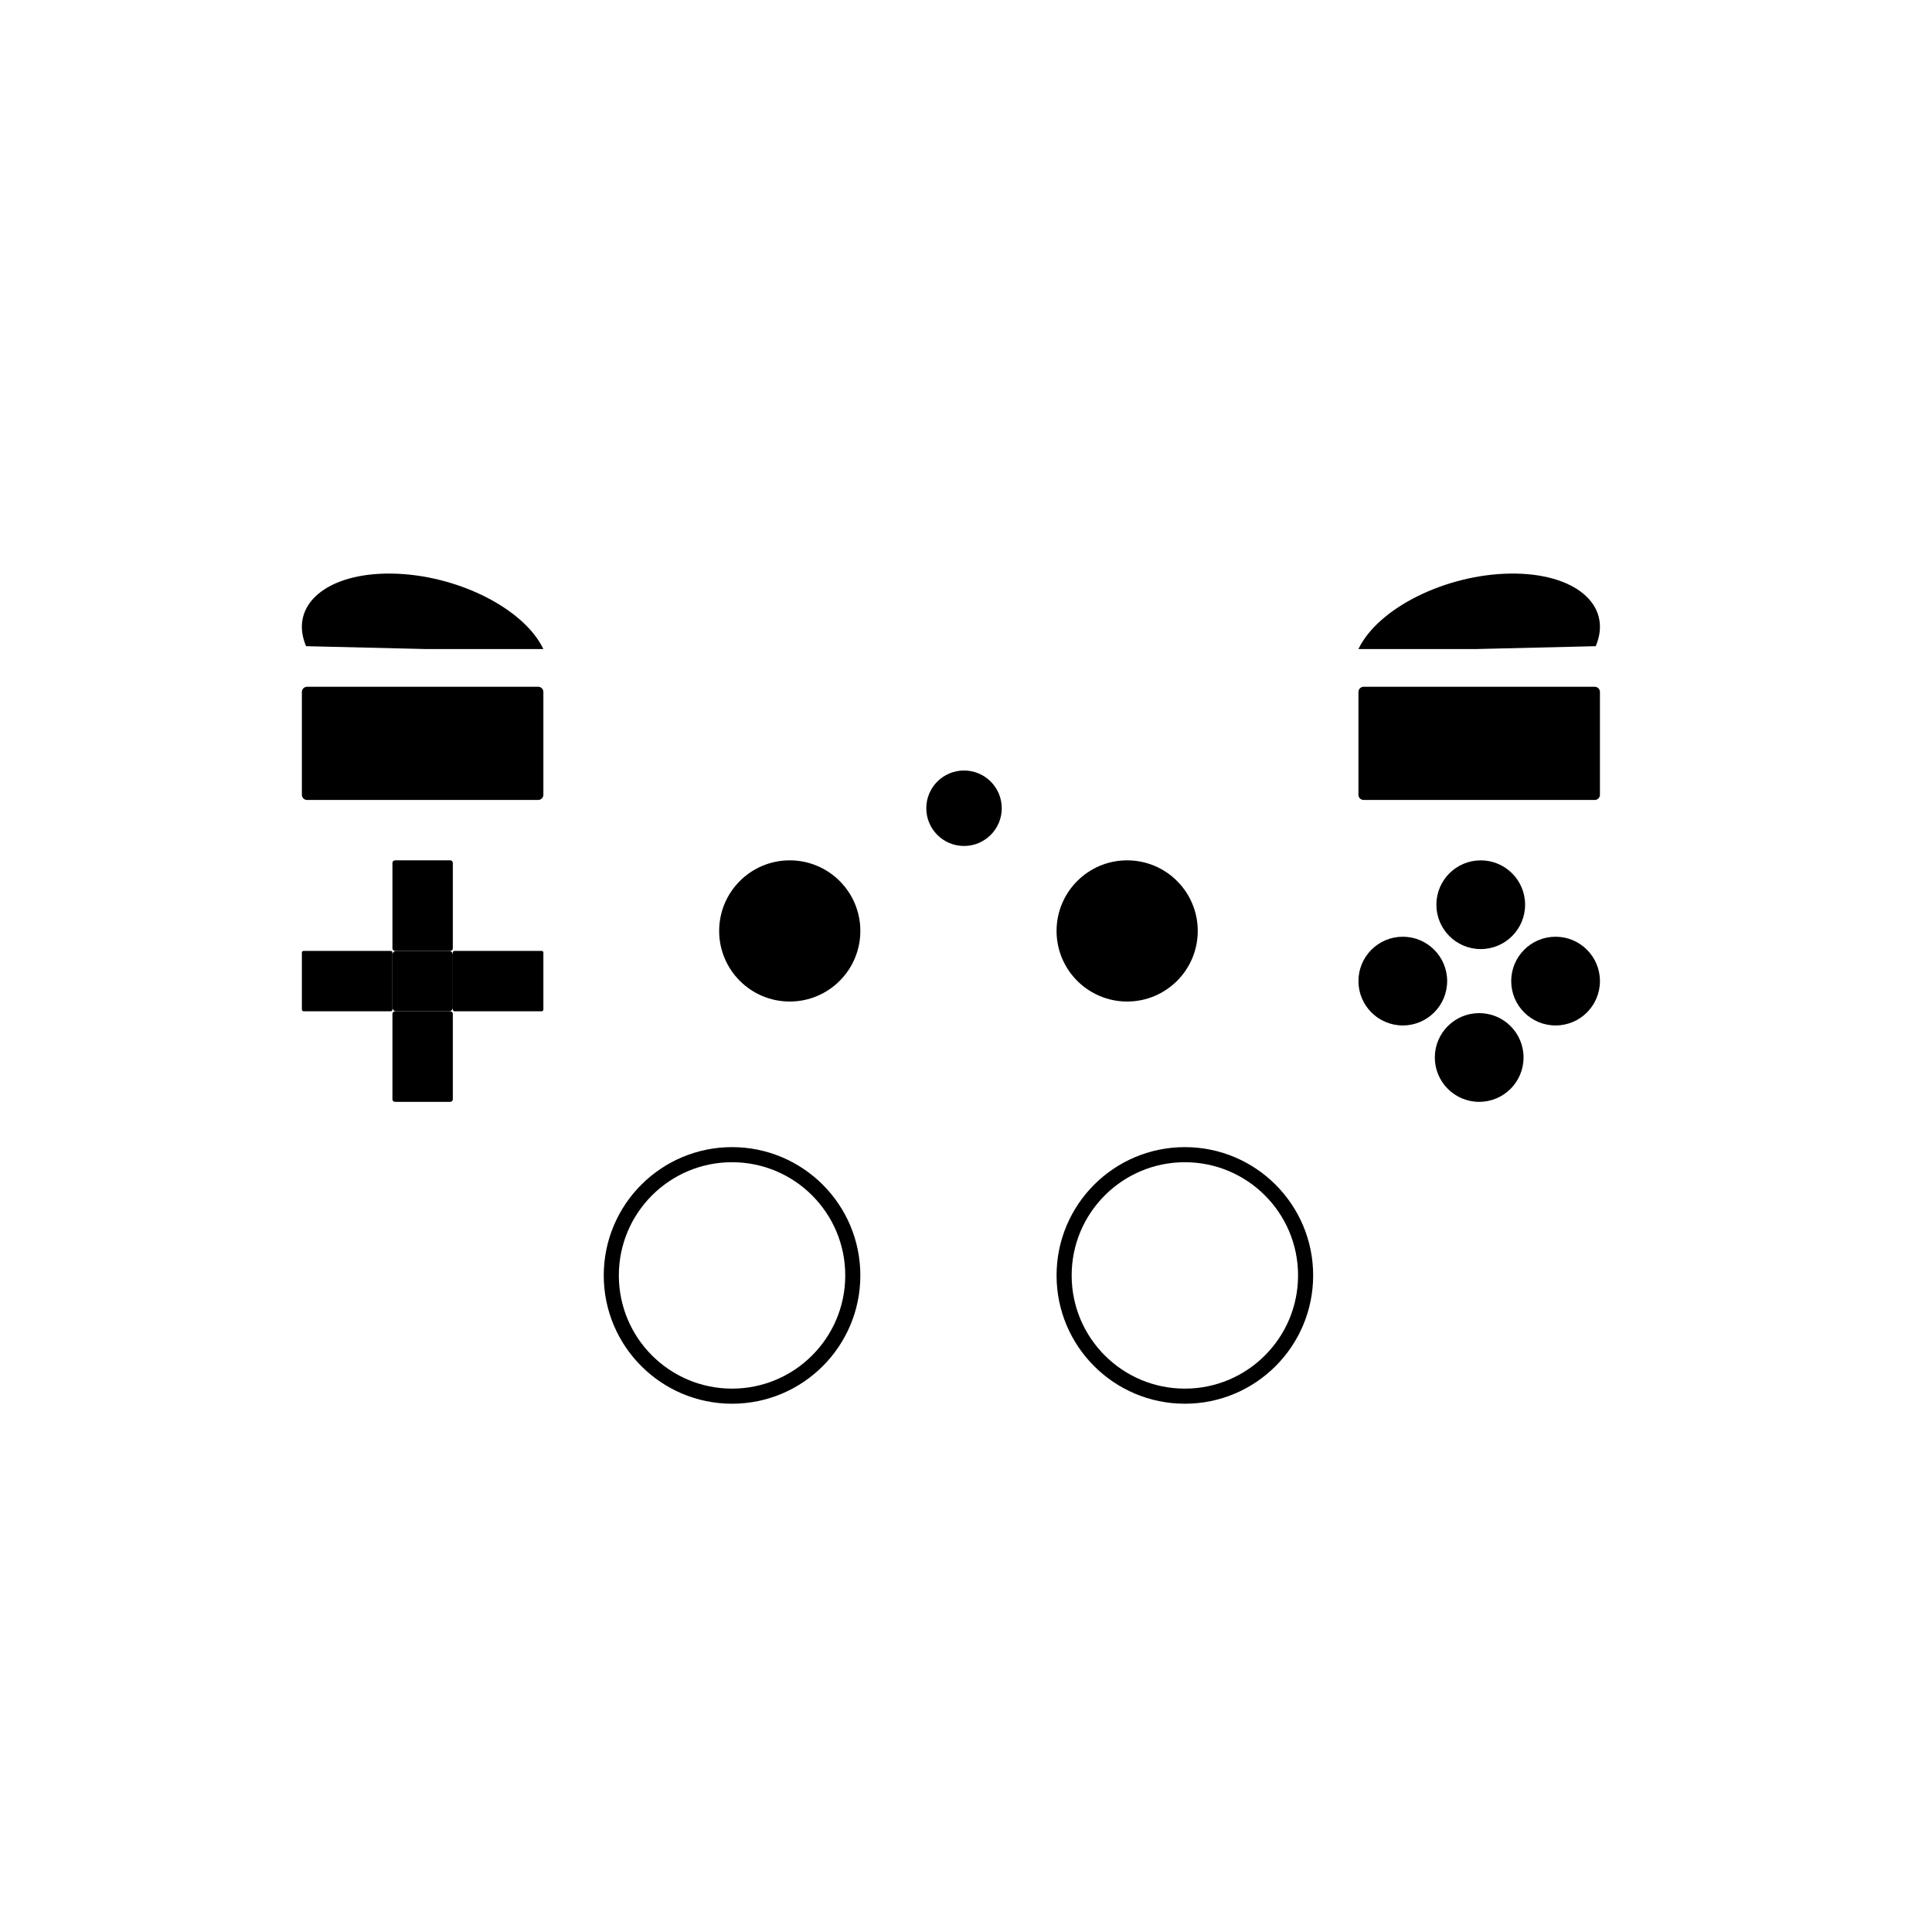
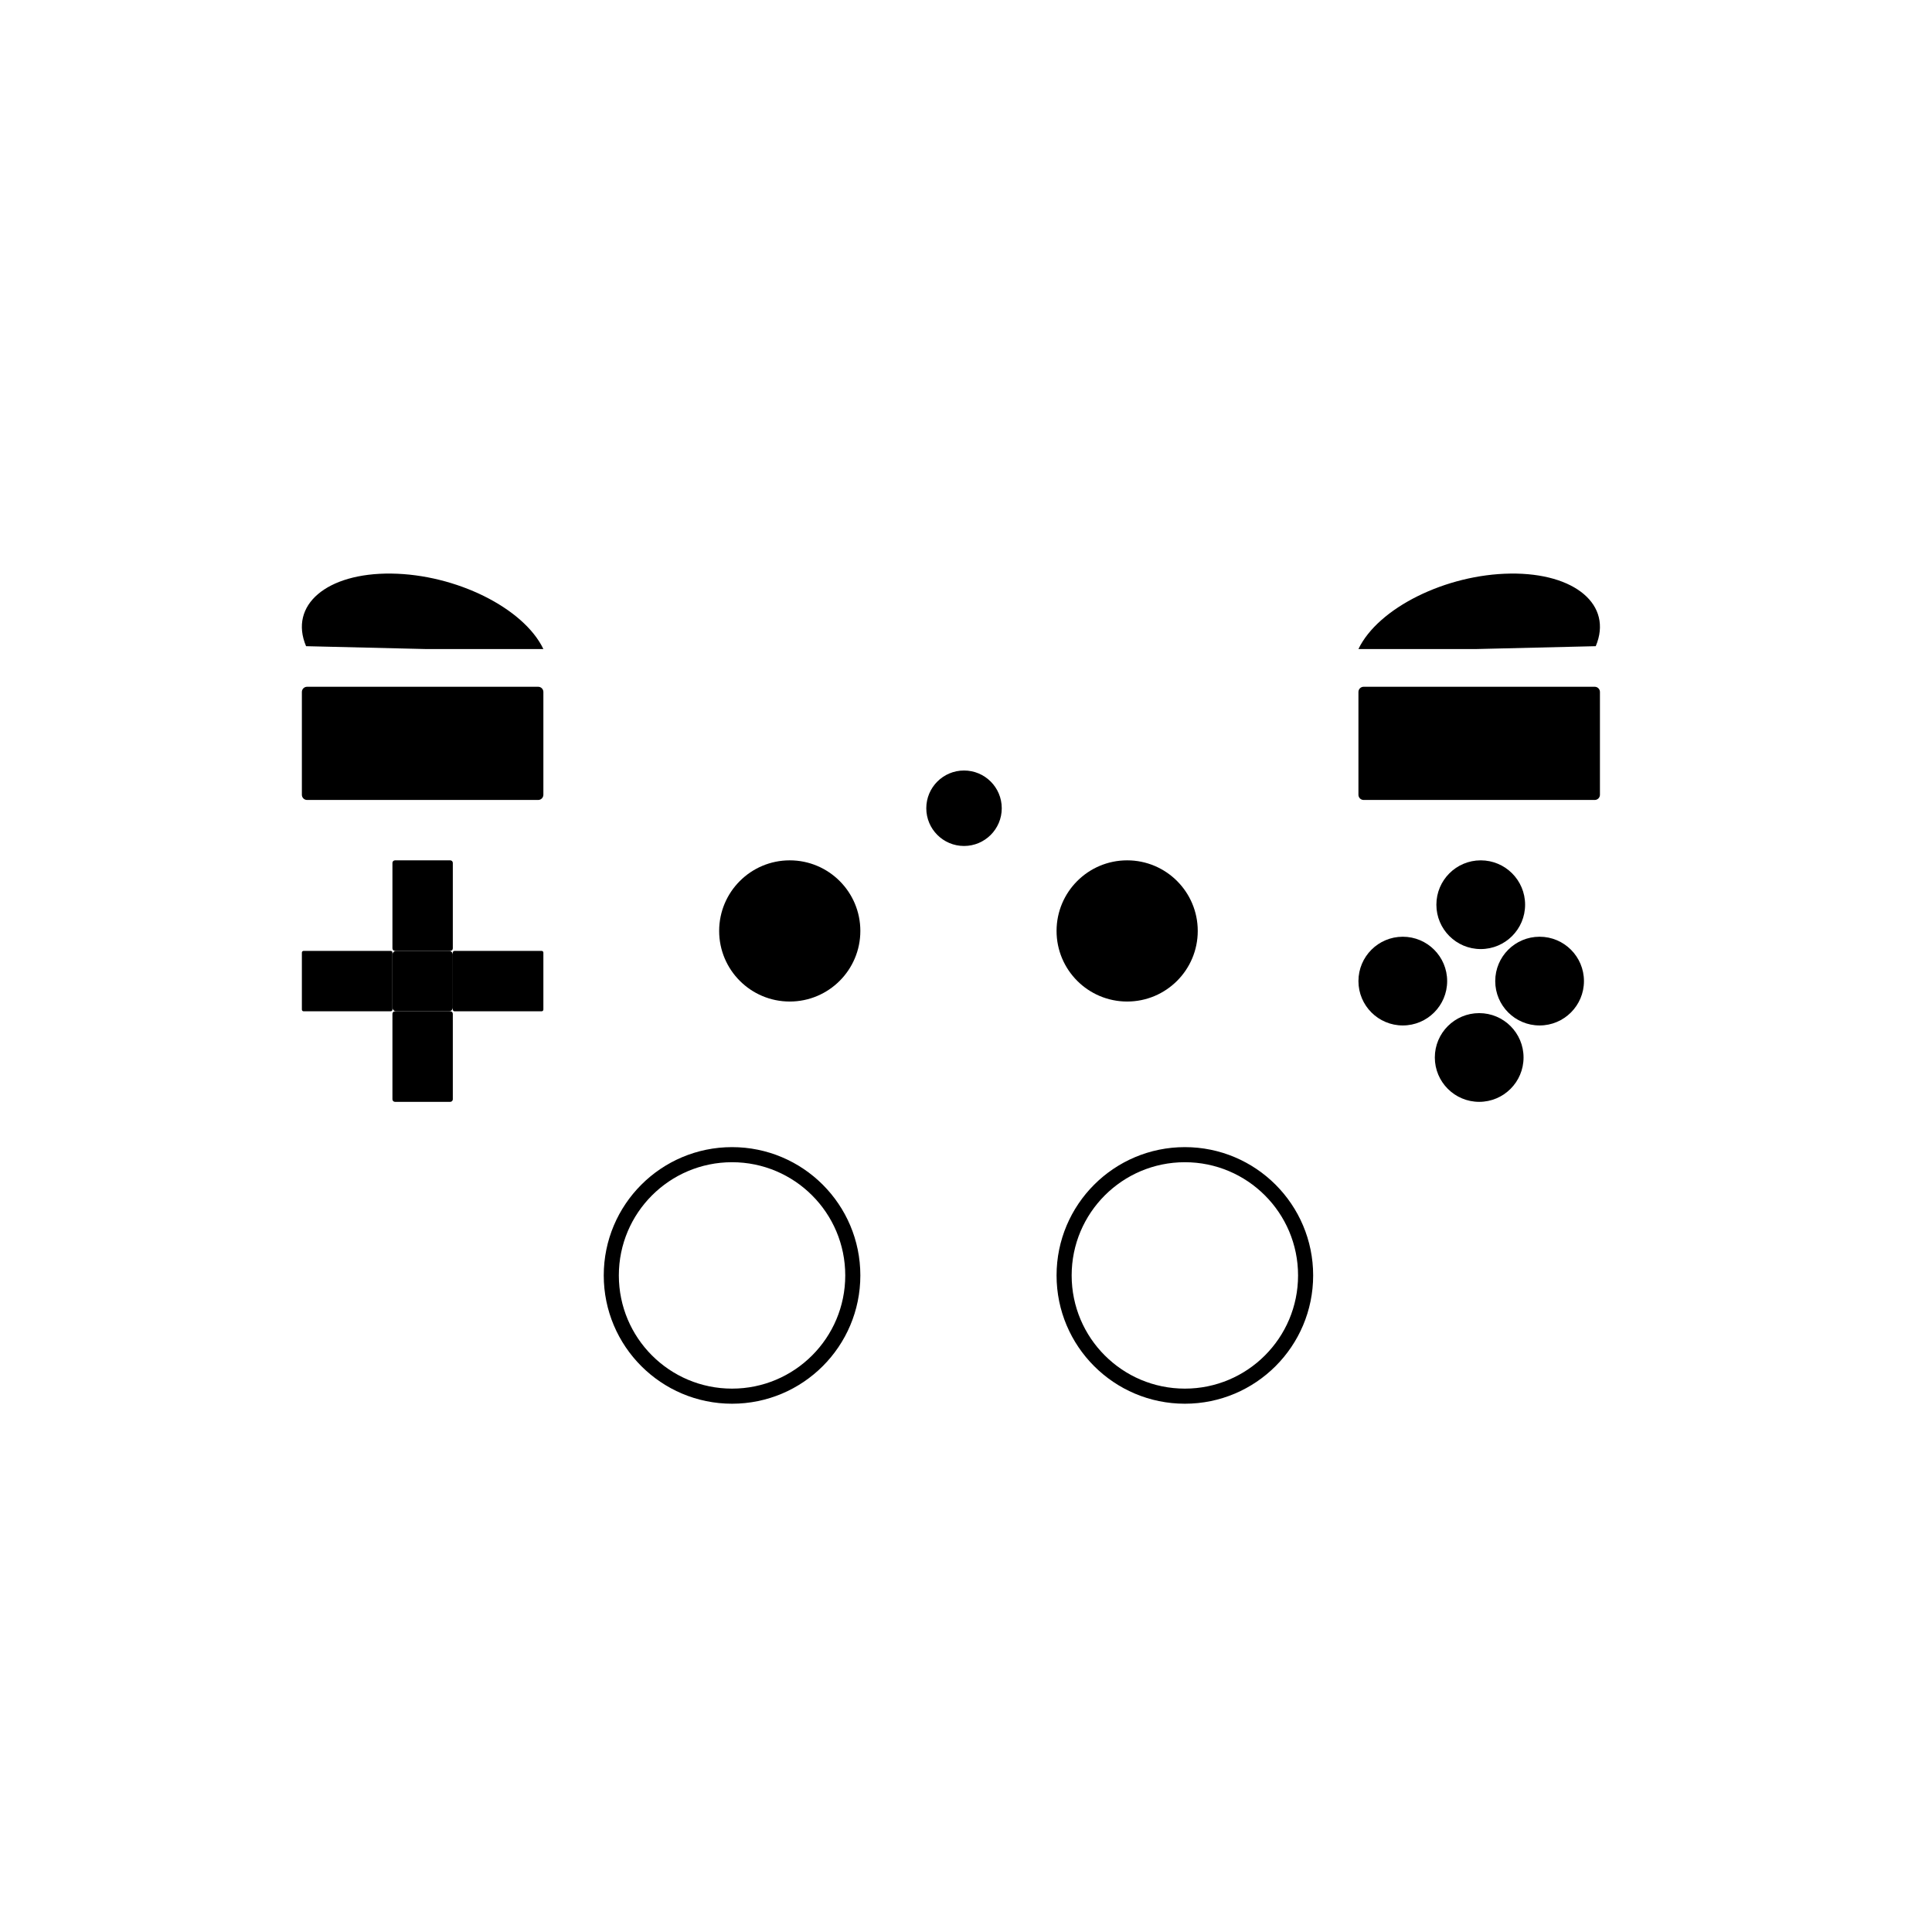
<svg xmlns="http://www.w3.org/2000/svg" xmlns:ns1="http://www.openswatchbook.org/uri/2009/osb" width="128mm" height="128mm" viewBox="0 0 128 128" version="1.1" id="svg8">
  <defs id="defs2">
    <marker style="overflow:visible" id="DistanceEnd" refX="0.0" refY="0.0" orient="auto">
      <g id="g2301" style="stroke:#000000;stroke-opacity:1;fill:#000000;fill-opacity:1">
        <path style="fill:#000000;stroke:#000000;stroke-width:1.15;stroke-linecap:square;stroke-opacity:1;fill-opacity:1" d="M 0,0 L -2,0" id="path2316" />
        <path style="fill:#000000;fill-rule:evenodd;stroke:#000000;stroke-opacity:1;fill-opacity:1" d="M 0,0 L -13,4 L -9,0 -13,-4 L 0,0 z " id="path2312" />
        <path style="fill:#000000;stroke:#000000;stroke-width:1;stroke-linecap:square;stroke-opacity:1;fill-opacity:1" d="M 0,-4 L 0,40" id="path2314" />
      </g>
    </marker>
    <marker orient="auto" refY="0.0" refX="0.0" id="Arrow1Lend" style="overflow:visible;">
      <path id="path983" d="M 0.0,0.0 L 5.0,-5.0 L -12.5,0.0 L 5.0,5.0 L 0.0,0.0 z " style="fill-rule:evenodd;stroke:#000000;stroke-width:1pt;stroke-opacity:1;fill:#000000;fill-opacity:1" transform="scale(0.8) rotate(180) translate(12.5,0)" />
    </marker>
    <linearGradient id="linearGradient948" ns1:paint="solid">
      <stop style="stop-color:#000000;stop-opacity:1;" offset="0" id="stop946" />
    </linearGradient>
  </defs>
  <g id="layer1" transform="translate(0,-169)">
-     <g id="g971" transform="translate(0,0.6347218)">
-       <ellipse ry="2.939" rx="2.939" cx="92.939" cy="233.365" id="path824" style="opacity:1;fill:#000000;fill-opacity:1;stroke:none;stroke-width:14.345;stroke-miterlimit:4;stroke-dasharray:none;stroke-opacity:1;paint-order:fill markers stroke" />
-       <ellipse ry="2.939" rx="2.939" cx="103.061" cy="233.365" id="path824-3" style="opacity:1;fill:#000000;fill-opacity:1;stroke:none;stroke-width:14.345;stroke-miterlimit:4;stroke-dasharray:none;stroke-opacity:1;paint-order:fill markers stroke" />
-       <ellipse ry="2.939" rx="2.939" cx="98" cy="238.426" id="path824-6" style="opacity:1;fill:#000000;fill-opacity:1;stroke:none;stroke-width:14.345;stroke-miterlimit:4;stroke-dasharray:none;stroke-opacity:1;paint-order:fill markers stroke" />
-       <ellipse ry="2.939" rx="2.939" cx="98.103" cy="228.305" id="path824-7" style="opacity:1;fill:#000000;fill-opacity:1;stroke:none;stroke-width:14.345;stroke-miterlimit:4;stroke-dasharray:none;stroke-opacity:1;paint-order:fill markers stroke" />
-     </g>
-     <rect style="opacity:1;fill:#000000;fill-opacity:1;stroke:none;stroke-width:13.947;stroke-miterlimit:4;stroke-dasharray:none;stroke-opacity:1;paint-order:fill markers stroke" id="rect912" width="16" height="7.5" x="20" y="214.5" ry="0.345" />
-     <rect style="opacity:1;fill:#000000;fill-opacity:1;stroke:none;stroke-width:13.947;stroke-miterlimit:4;stroke-dasharray:none;stroke-opacity:1;paint-order:fill markers stroke" id="rect912-6" width="16" height="7.5" x="90" y="214.5" ry="0.345" />
-     <path style="opacity:1;fill:#000000;fill-opacity:1;fill-rule:nonzero;stroke:none;stroke-width:14.5;stroke-miterlimit:4;stroke-dasharray:none;stroke-opacity:1;paint-order:fill markers stroke" id="path936" d="m -66.009,-235.266 a 7.819,5.549 0 0 1 -7.671,5.548 7.819,5.549 0 0 1 -7.961,-5.338 l 7.814,-0.21 z" transform="matrix(1,0,-0.4335924,-0.9011091,0,0)" />
-     <path style="opacity:1;fill:#000000;fill-opacity:1;fill-rule:nonzero;stroke:none;stroke-width:14.5;stroke-miterlimit:4;stroke-dasharray:none;stroke-opacity:1;paint-order:fill markers stroke" id="path936-2" d="m -192.009,-235.266 a 7.819,5.549 0 0 1 -7.671,5.548 7.819,5.549 0 0 1 -7.961,-5.338 l 7.814,-0.21 z" transform="matrix(-1,0,0.4335924,-0.9011091,0,0)" />
-     <circle style="opacity:1;fill:none;fill-opacity:1;fill-rule:nonzero;stroke:#000000;stroke-width:1;stroke-linecap:square;stroke-linejoin:bevel;stroke-miterlimit:4;stroke-dasharray:none;stroke-opacity:1;paint-order:fill markers stroke" id="path1344" cx="48.5" cy="253.5" r="8" />
-     <circle style="opacity:1;fill:none;fill-opacity:1;fill-rule:nonzero;stroke:#000000;stroke-width:1;stroke-linecap:square;stroke-linejoin:bevel;stroke-miterlimit:4;stroke-dasharray:none;stroke-opacity:1;paint-order:fill markers stroke" id="path1344-9" cx="78.5" cy="253.5" r="8" />
-     <circle style="opacity:1;fill:#000000;fill-opacity:1;fill-rule:nonzero;stroke:none;stroke-width:1;stroke-linecap:square;stroke-linejoin:bevel;stroke-miterlimit:4;stroke-dasharray:none;stroke-opacity:1;paint-order:fill markers stroke" id="path1363" cx="52.323" cy="230.677" r="4.677" />
-     <circle style="opacity:1;fill:#000000;fill-opacity:1;fill-rule:nonzero;stroke:none;stroke-width:1;stroke-linecap:square;stroke-linejoin:bevel;stroke-miterlimit:4;stroke-dasharray:none;stroke-opacity:1;paint-order:fill markers stroke" id="path1363-1" cx="74.677" cy="230.677" r="4.677" />
-     <rect style="opacity:1;fill:#000000;fill-opacity:1;fill-rule:nonzero;stroke:none;stroke-width:0.64;stroke-linecap:square;stroke-linejoin:bevel;stroke-miterlimit:4;stroke-dasharray:none;stroke-opacity:1;paint-order:fill markers stroke" id="rect861" width="4" height="6" x="26" y="236" ry="0.169" />
-     <rect style="opacity:1;fill:#000000;fill-opacity:1;fill-rule:nonzero;stroke:none;stroke-width:0.64;stroke-linecap:square;stroke-linejoin:bevel;stroke-miterlimit:4;stroke-dasharray:none;stroke-opacity:1;paint-order:fill markers stroke" id="rect861-3" width="6" height="4" x="30" y="232" ry="0.113" />
-     <rect style="opacity:1;fill:#000000;fill-opacity:1;fill-rule:nonzero;stroke:none;stroke-width:0.64;stroke-linecap:square;stroke-linejoin:bevel;stroke-miterlimit:4;stroke-dasharray:none;stroke-opacity:1;paint-order:fill markers stroke" id="rect861-6" width="4" height="6" x="26" y="226" ry="0.169" />
-     <rect style="opacity:1;fill:#000000;fill-opacity:1;fill-rule:nonzero;stroke:none;stroke-width:0.64;stroke-linecap:square;stroke-linejoin:bevel;stroke-miterlimit:4;stroke-dasharray:none;stroke-opacity:1;paint-order:fill markers stroke" id="rect861-3-7" width="6" height="4" x="20" y="232" ry="0.113" />
+     <ellipse style="opacity:1;fill:#000000;fill-opacity:1;stroke:none;stroke-width:14.345;stroke-miterlimit:4;stroke-dasharray:none;stroke-opacity:1;paint-order:fill markers stroke" id="button_west" cy="234" cx="92.939" rx="2.939" ry="2.939" />
+     <ellipse style="opacity:1;fill:#000000;fill-opacity:1;stroke:none;stroke-width:14.345;stroke-miterlimit:4;stroke-dasharray:none;stroke-opacity:1;paint-order:fill markers stroke" id="button_east" cy="234" cx="102.002" rx="2.939" ry="2.939" />
+     <ellipse style="opacity:1;fill:#000000;fill-opacity:1;stroke:none;stroke-width:14.345;stroke-miterlimit:4;stroke-dasharray:none;stroke-opacity:1;paint-order:fill markers stroke" id="button_south" cy="239.061" cx="98" rx="2.939" ry="2.939" />
+     <ellipse style="opacity:1;fill:#000000;fill-opacity:1;stroke:none;stroke-width:14.345;stroke-miterlimit:4;stroke-dasharray:none;stroke-opacity:1;paint-order:fill markers stroke" id="button_north" cy="228.939" cx="98.103" rx="2.939" ry="2.939" />
+     <rect style="opacity:1;fill:#000000;fill-opacity:1;stroke:none;stroke-width:13.947;stroke-miterlimit:4;stroke-dasharray:none;stroke-opacity:1;paint-order:fill markers stroke" id="left_bumper" width="16" height="7.5" x="20" y="214.5" ry="0.345" />
+     <rect style="opacity:1;fill:#000000;fill-opacity:1;stroke:none;stroke-width:13.947;stroke-miterlimit:4;stroke-dasharray:none;stroke-opacity:1;paint-order:fill markers stroke" id="right_bumper" width="16" height="7.5" x="90" y="214.5" ry="0.345" />
+     <path style="opacity:1;fill:#000000;fill-opacity:1;fill-rule:nonzero;stroke:none;stroke-width:14.5;stroke-miterlimit:4;stroke-dasharray:none;stroke-opacity:1;paint-order:fill markers stroke;image-rendering:auto" id="left_trigger" d="m -66.009,-235.266 a 7.819,5.549 0 0 1 -7.671,5.548 7.819,5.549 0 0 1 -7.961,-5.338 l 7.814,-0.21 z" transform="matrix(1,0,-0.4335924,-0.9011091,0,0)" />
+     <path style="opacity:1;fill:#000000;fill-opacity:1;fill-rule:nonzero;stroke:none;stroke-width:14.5;stroke-miterlimit:4;stroke-dasharray:none;stroke-opacity:1;paint-order:fill markers stroke" id="right_trigger" d="m -192.009,-235.266 a 7.819,5.549 0 0 1 -7.671,5.548 7.819,5.549 0 0 1 -7.961,-5.338 l 7.814,-0.21 z" transform="matrix(-1,0,0.4335924,-0.9011091,0,0)" />
+     <circle style="opacity:1;fill:none;fill-opacity:1;fill-rule:nonzero;stroke:#000000;stroke-width:1;stroke-linecap:square;stroke-linejoin:bevel;stroke-miterlimit:4;stroke-dasharray:none;stroke-opacity:1;paint-order:fill markers stroke" id="left_stick" cx="48.5" cy="253.5" r="8" />
+     <circle style="opacity:1;fill:none;fill-opacity:1;fill-rule:nonzero;stroke:#000000;stroke-width:1;stroke-linecap:square;stroke-linejoin:bevel;stroke-miterlimit:4;stroke-dasharray:none;stroke-opacity:1;paint-order:fill markers stroke" id="right_stick" cx="78.5" cy="253.5" r="8" />
+     <circle style="opacity:1;fill:#000000;fill-opacity:1;fill-rule:nonzero;stroke:none;stroke-width:1;stroke-linecap:square;stroke-linejoin:bevel;stroke-miterlimit:4;stroke-dasharray:none;stroke-opacity:1;paint-order:fill markers stroke" id="button_middle_left" cx="52.323" cy="230.677" r="4.677" />
+     <circle style="opacity:1;fill:#000000;fill-opacity:1;fill-rule:nonzero;stroke:none;stroke-width:1;stroke-linecap:square;stroke-linejoin:bevel;stroke-miterlimit:4;stroke-dasharray:none;stroke-opacity:1;paint-order:fill markers stroke" id="button_middle_right" cx="74.677" cy="230.677" r="4.677" />
+     <rect style="opacity:1;fill:#000000;fill-opacity:1;fill-rule:nonzero;stroke:none;stroke-width:0.64;stroke-linecap:square;stroke-linejoin:bevel;stroke-miterlimit:4;stroke-dasharray:none;stroke-opacity:1;paint-order:fill markers stroke" id="dpad_down" width="4" height="6" x="26" y="236" ry="0.169" />
+     <rect style="opacity:1;fill:#000000;fill-opacity:1;fill-rule:nonzero;stroke:none;stroke-width:0.64;stroke-linecap:square;stroke-linejoin:bevel;stroke-miterlimit:4;stroke-dasharray:none;stroke-opacity:1;paint-order:fill markers stroke" id="dpad_right" width="6" height="4" x="30" y="232" ry="0.113" />
+     <rect style="opacity:1;fill:#000000;fill-opacity:1;fill-rule:nonzero;stroke:none;stroke-width:0.64;stroke-linecap:square;stroke-linejoin:bevel;stroke-miterlimit:4;stroke-dasharray:none;stroke-opacity:1;paint-order:fill markers stroke" id="dpad_up" width="4" height="6" x="26" y="226" ry="0.169" />
+     <rect style="opacity:1;fill:#000000;fill-opacity:1;fill-rule:nonzero;stroke:none;stroke-width:0.64;stroke-linecap:square;stroke-linejoin:bevel;stroke-miterlimit:4;stroke-dasharray:none;stroke-opacity:1;paint-order:fill markers stroke" id="dpad_left" width="6" height="4" x="20" y="232" ry="0.113" />
    <rect style="opacity:1;fill:#000000;fill-opacity:1;fill-rule:nonzero;stroke:none;stroke-width:1;stroke-linecap:square;stroke-linejoin:bevel;stroke-miterlimit:4;stroke-dasharray:none;stroke-opacity:1;paint-order:fill markers stroke" id="rect899" width="4" height="4" x="26" y="232" ry="0.253" />
-     <circle style="opacity:1;fill:#000000;fill-opacity:1;fill-rule:nonzero;stroke:none;stroke-width:0.535;stroke-linecap:square;stroke-linejoin:bevel;stroke-miterlimit:4;stroke-dasharray:none;stroke-opacity:1;paint-order:fill markers stroke" id="path1363-3" cx="63.869" cy="222.548" r="2.5" />
+     <circle style="opacity:1;fill:#000000;fill-opacity:1;fill-rule:nonzero;stroke:none;stroke-width:0.535;stroke-linecap:square;stroke-linejoin:bevel;stroke-miterlimit:4;stroke-dasharray:none;stroke-opacity:1;paint-order:fill markers stroke" id="button_middle" cx="63.869" cy="222.548" r="2.5" />
  </g>
</svg>
